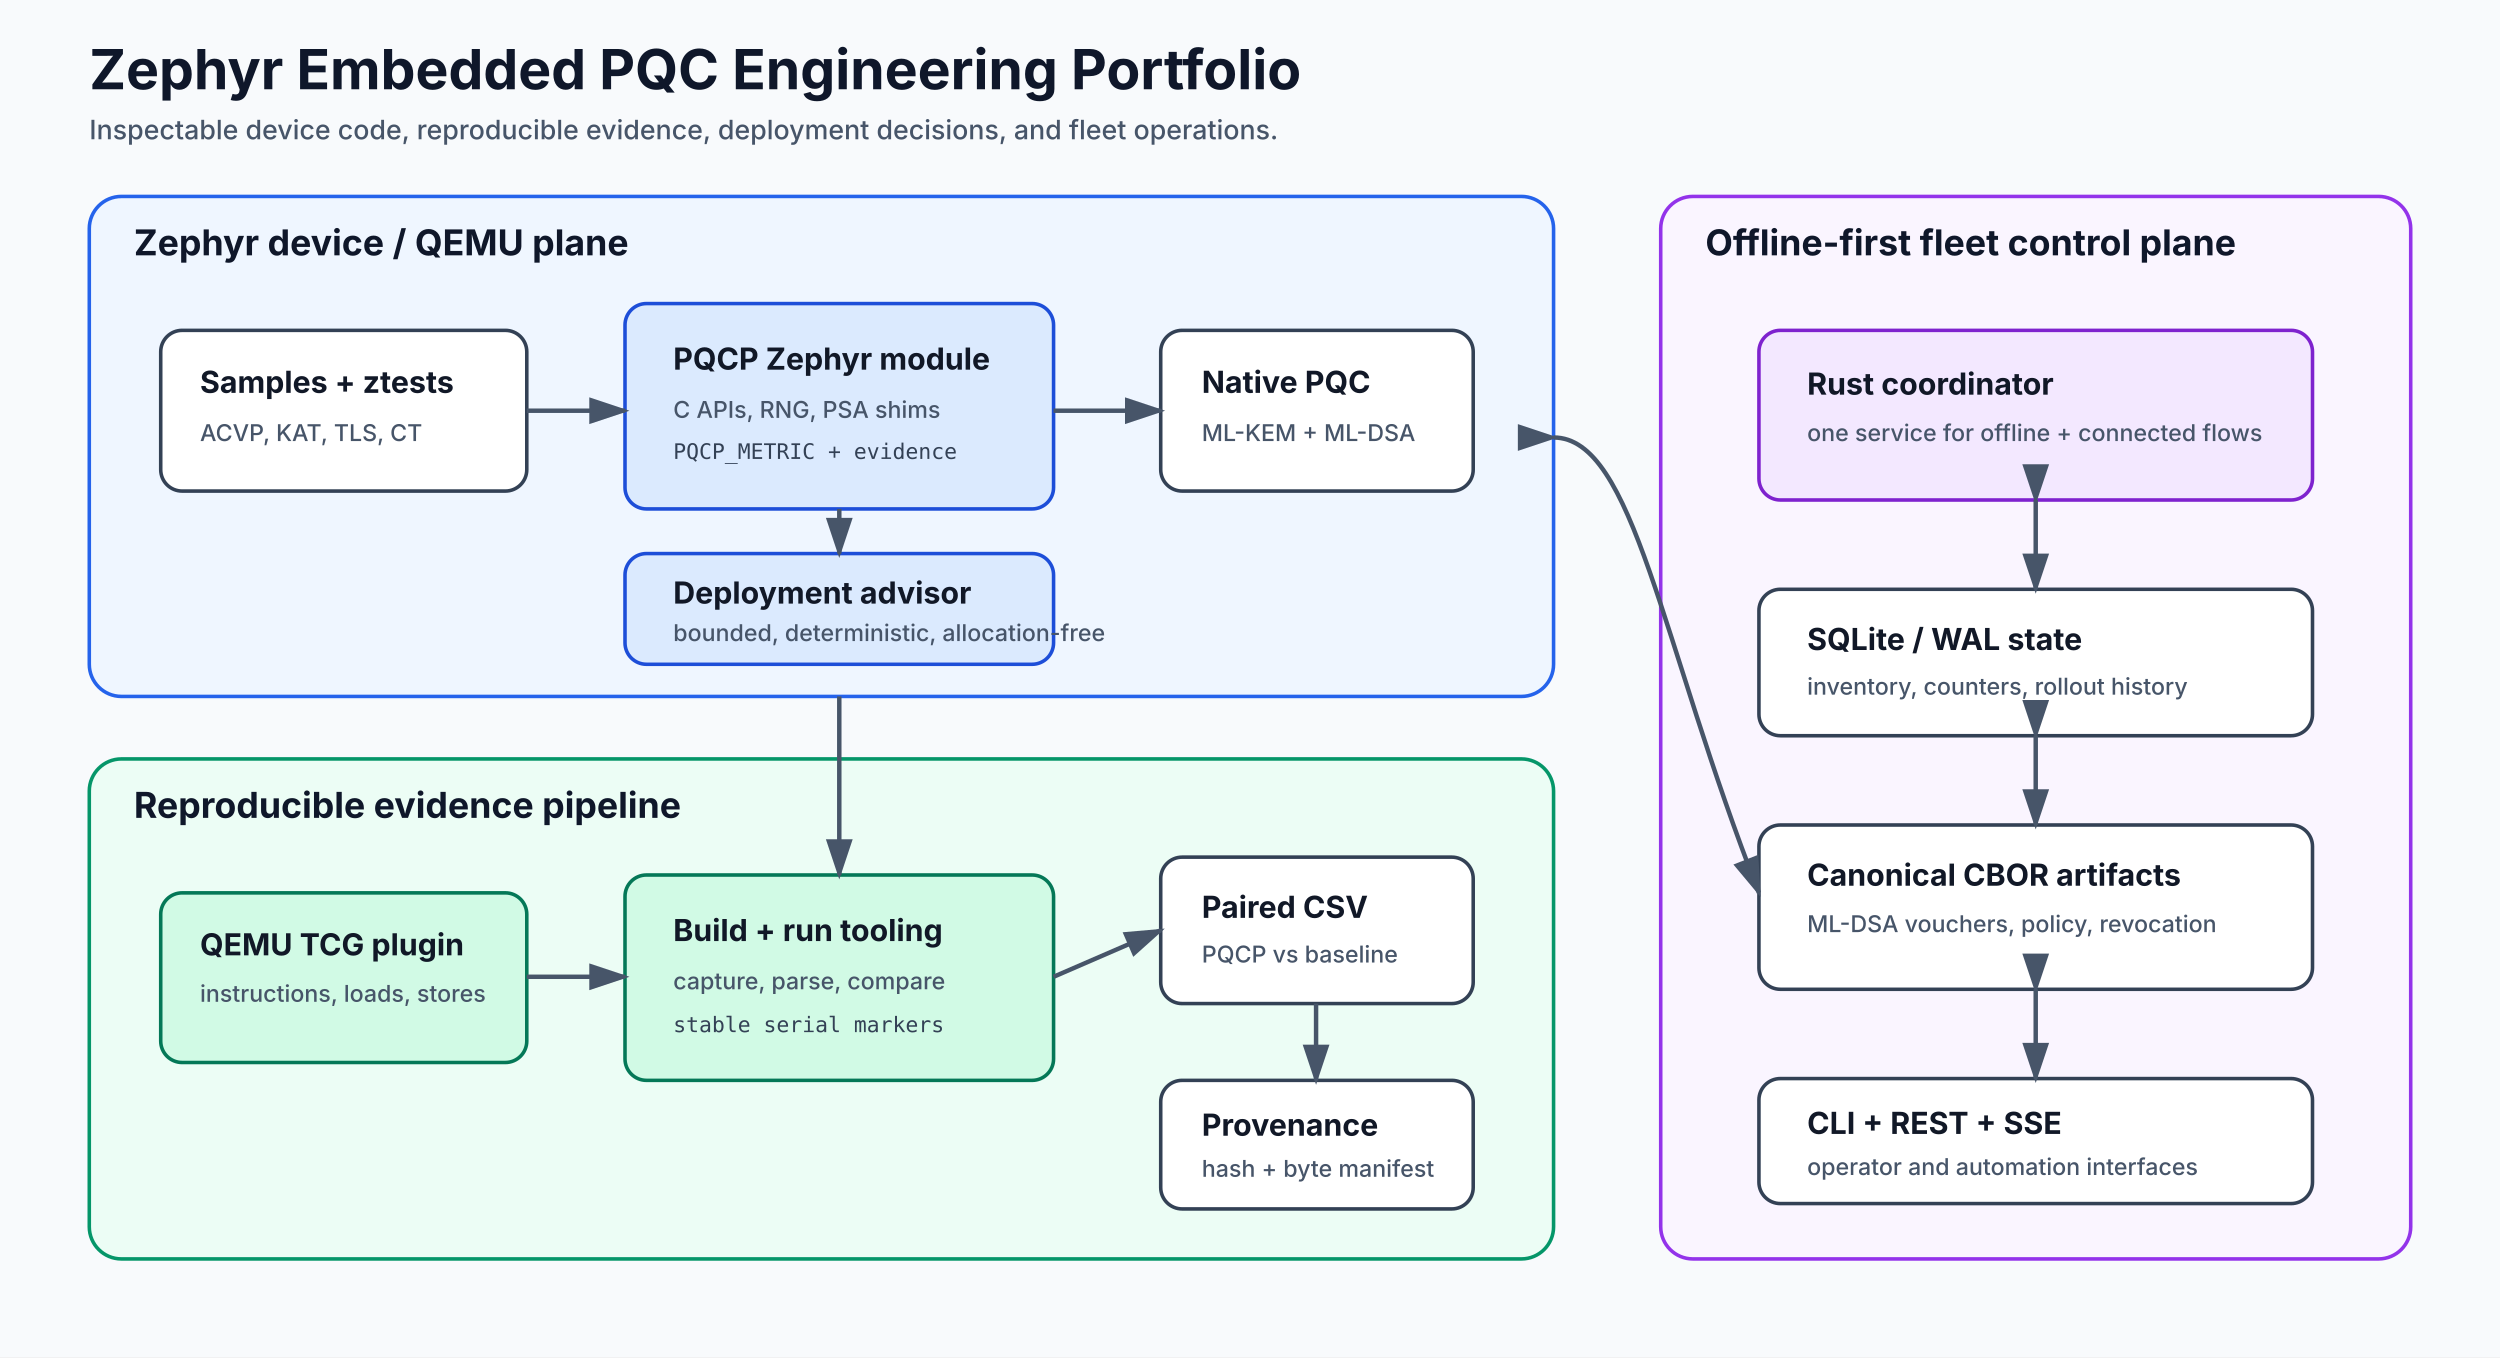
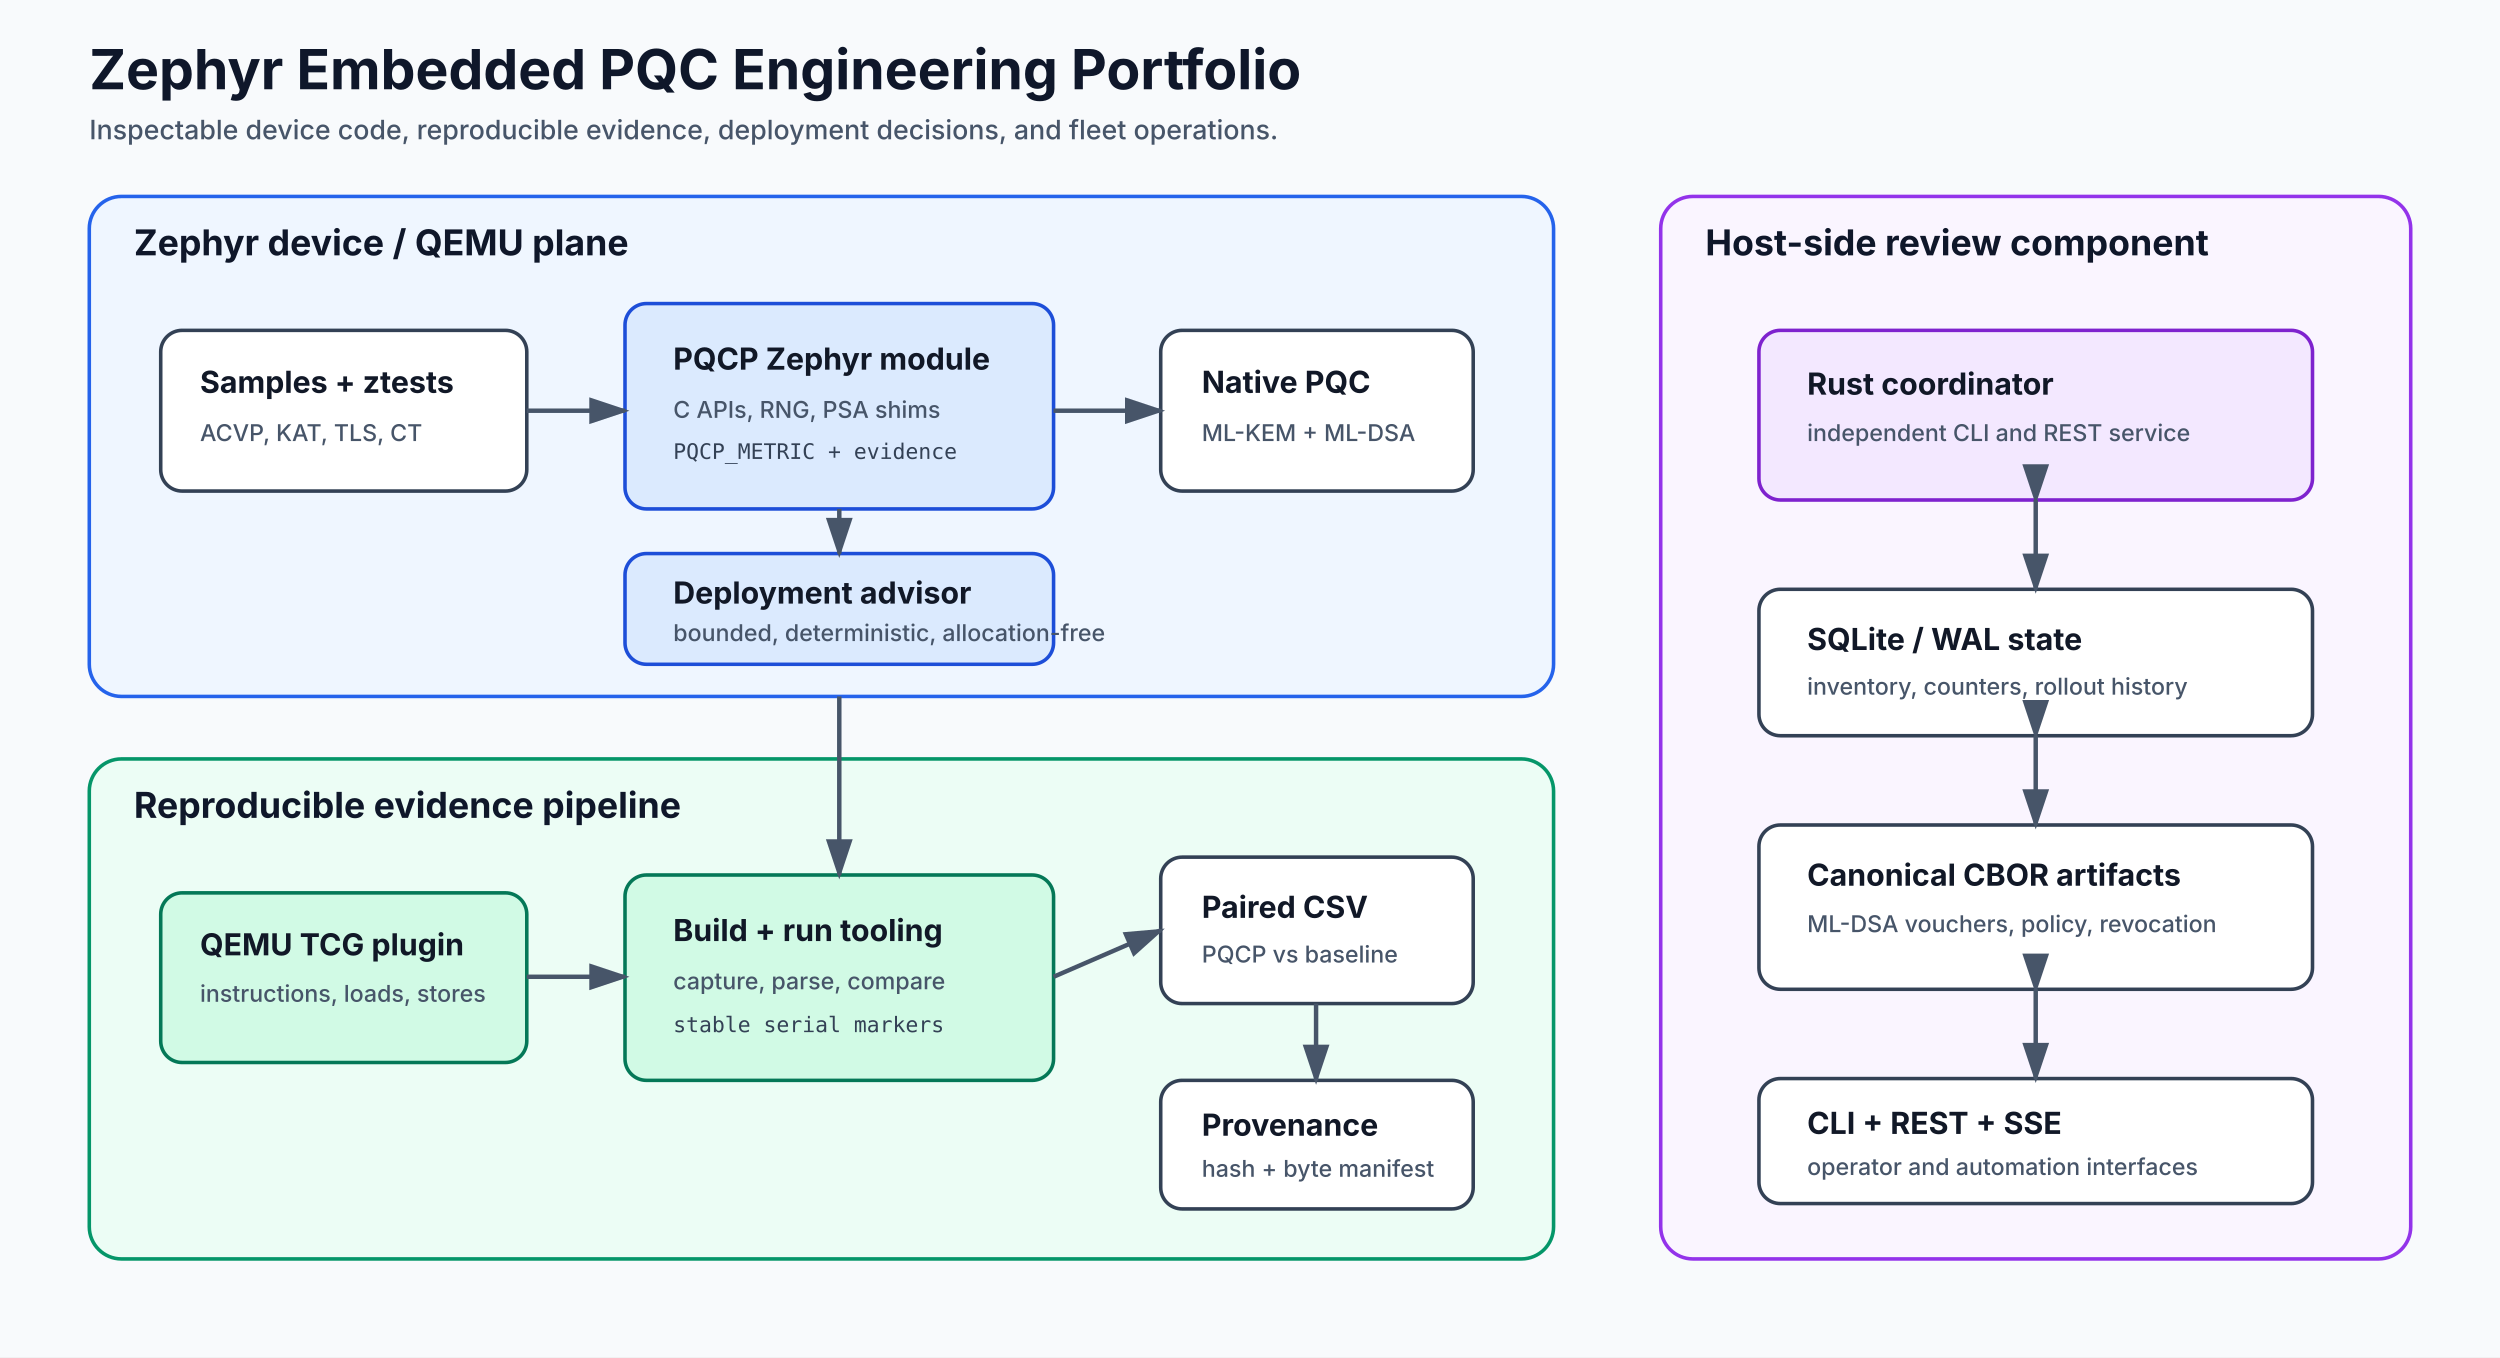
<svg xmlns="http://www.w3.org/2000/svg" width="1400" height="760" viewBox="0 0 1400 760" role="img" aria-labelledby="title desc">
  <defs>
    <style>
      .bg { fill: #f8fafc; }
      .plane-device { fill: #eff6ff; stroke: #2563eb; stroke-width: 2; rx: 18; }
      .plane-evidence { fill: #ecfdf5; stroke: #059669; stroke-width: 2; rx: 18; }
      .plane-fleet { fill: #faf5ff; stroke: #9333ea; stroke-width: 2; rx: 18; }
      .box { fill: #ffffff; stroke: #334155; stroke-width: 2; rx: 12; }
      .box-device { fill: #dbeafe; stroke: #1d4ed8; stroke-width: 2; rx: 12; }
      .box-evidence { fill: #d1fae5; stroke: #047857; stroke-width: 2; rx: 12; }
      .box-fleet { fill: #f3e8ff; stroke: #7e22ce; stroke-width: 2; rx: 12; }
      .title { font-family: Inter, ui-sans-serif, system-ui, sans-serif; fill: #0f172a; font-size: 31px; font-weight: 750; }
      .plane-title { font-family: Inter, ui-sans-serif, system-ui, sans-serif; fill: #0f172a; font-size: 20px; font-weight: 750; }
      .label { font-family: Inter, ui-sans-serif, system-ui, sans-serif; fill: #111827; font-size: 17px; font-weight: 700; }
      .small { font-family: Inter, ui-sans-serif, system-ui, sans-serif; fill: #475569; font-size: 13px; font-weight: 500; }
      .mono { font-family: ui-monospace, SFMono-Regular, Menlo, monospace; fill: #334155; font-size: 12px; }
      .arrow { stroke: #475569; stroke-width: 2.5; fill: none; marker-end: url(#arrow); }
      .arrow-both { stroke: #475569; stroke-width: 2.5; fill: none; marker-start: url(#arrow-start); marker-end: url(#arrow); }
    </style>
    <marker id="arrow" markerWidth="10" markerHeight="10" refX="8" refY="3" orient="auto" markerUnits="strokeWidth">
      <path d="M0,0 L0,6 L9,3 z" fill="#475569" />
    </marker>
    <marker id="arrow-start" markerWidth="10" markerHeight="10" refX="1" refY="3" orient="auto-start-reverse" markerUnits="strokeWidth">
      <path d="M9,0 L9,6 L0,3 z" fill="#475569" />
    </marker>
  </defs>
  <rect class="bg" width="1400" height="760" />
  <text x="50" y="50" class="title">Zephyr Embedded PQC Engineering Portfolio</text>
  <text x="50" y="78" class="small" style="font-size:15px">Inspectable device code, reproducible evidence, deployment decisions, and fleet operations.</text>
  <rect x="50" y="110" width="820" height="280" class="plane-device" />
  <text x="75" y="143" class="plane-title">Zephyr device / QEMU plane</text>
  <rect x="90" y="185" width="205" height="90" class="box" />
  <text x="112" y="220" class="label">Samples + ztests</text>
  <text x="112" y="247" class="small">ACVP, KAT, TLS, CT</text>
  <rect x="350" y="170" width="240" height="115" class="box-device" />
  <text x="377" y="207" class="label">PQCP Zephyr module</text>
  <text x="377" y="234" class="small">C APIs, RNG, PSA shims</text>
  <text x="377" y="257" class="mono">PQCP_METRIC + evidence</text>
  <rect x="650" y="185" width="175" height="90" class="box" />
  <text x="673" y="220" class="label">Native PQC</text>
  <text x="673" y="247" class="small">ML-KEM + ML-DSA</text>
  <rect x="350" y="310" width="240" height="62" class="box-device" />
  <text x="377" y="338" class="label">Deployment advisor</text>
  <text x="377" y="359" class="small">bounded, deterministic, allocation-free</text>
  <path d="M295 230 L350 230" class="arrow" />
  <path d="M590 230 L650 230" class="arrow" />
  <path d="M470 285 L470 310" class="arrow" />
  <rect x="50" y="425" width="820" height="280" class="plane-evidence" />
  <text x="75" y="458" class="plane-title">Reproducible evidence pipeline</text>
  <rect x="90" y="500" width="205" height="95" class="box-evidence" />
  <text x="112" y="535" class="label">QEMU TCG plugin</text>
  <text x="112" y="561" class="small">instructions, loads, stores</text>
  <rect x="350" y="490" width="240" height="115" class="box-evidence" />
  <text x="377" y="527" class="label">Build + run tooling</text>
  <text x="377" y="554" class="small">capture, parse, compare</text>
  <text x="377" y="578" class="mono">stable serial markers</text>
  <rect x="650" y="480" width="175" height="82" class="box" />
  <text x="673" y="514" class="label">Paired CSV</text>
  <text x="673" y="539" class="small">PQCP vs baseline</text>
  <rect x="650" y="605" width="175" height="72" class="box" />
  <text x="673" y="636" class="label">Provenance</text>
  <text x="673" y="659" class="small">hash + byte manifest</text>
  <path d="M295 547 L350 547" class="arrow" />
  <path d="M590 547 L650 521" class="arrow" />
  <path d="M737 562 L737 605" class="arrow" />
  <path d="M470 390 L470 490" class="arrow" />
  <rect x="930" y="110" width="420" height="595" class="plane-fleet" />
-   <text x="955" y="143" class="plane-title">Offline-first fleet control plane</text>
+   <text x="955" y="143" class="plane-title">Host-side review component</text>
  <rect x="985" y="185" width="310" height="95" class="box-fleet" />
  <text x="1012" y="221" class="label">Rust coordinator</text>
-   <text x="1012" y="247" class="small">one service for offline + connected flows</text>
+   <text x="1012" y="247" class="small">independent CLI and REST service</text>
  <rect x="985" y="330" width="310" height="82" class="box" />
  <text x="1012" y="364" class="label">SQLite / WAL state</text>
  <text x="1012" y="389" class="small">inventory, counters, rollout history</text>
  <rect x="985" y="462" width="310" height="92" class="box" />
  <text x="1012" y="496" class="label">Canonical CBOR artifacts</text>
  <text x="1012" y="522" class="small">ML-DSA vouchers, policy, revocation</text>
  <rect x="985" y="604" width="310" height="70" class="box" />
  <text x="1012" y="635" class="label">CLI + REST + SSE</text>
  <text x="1012" y="658" class="small">operator and automation interfaces</text>
  <path d="M1140 280 L1140 330" class="arrow-both" />
  <path d="M1140 412 L1140 462" class="arrow-both" />
  <path d="M1140 554 L1140 604" class="arrow-both" />
-   <path d="M870 245 C915 245, 930 360, 985 500" class="arrow-both" />
</svg>
